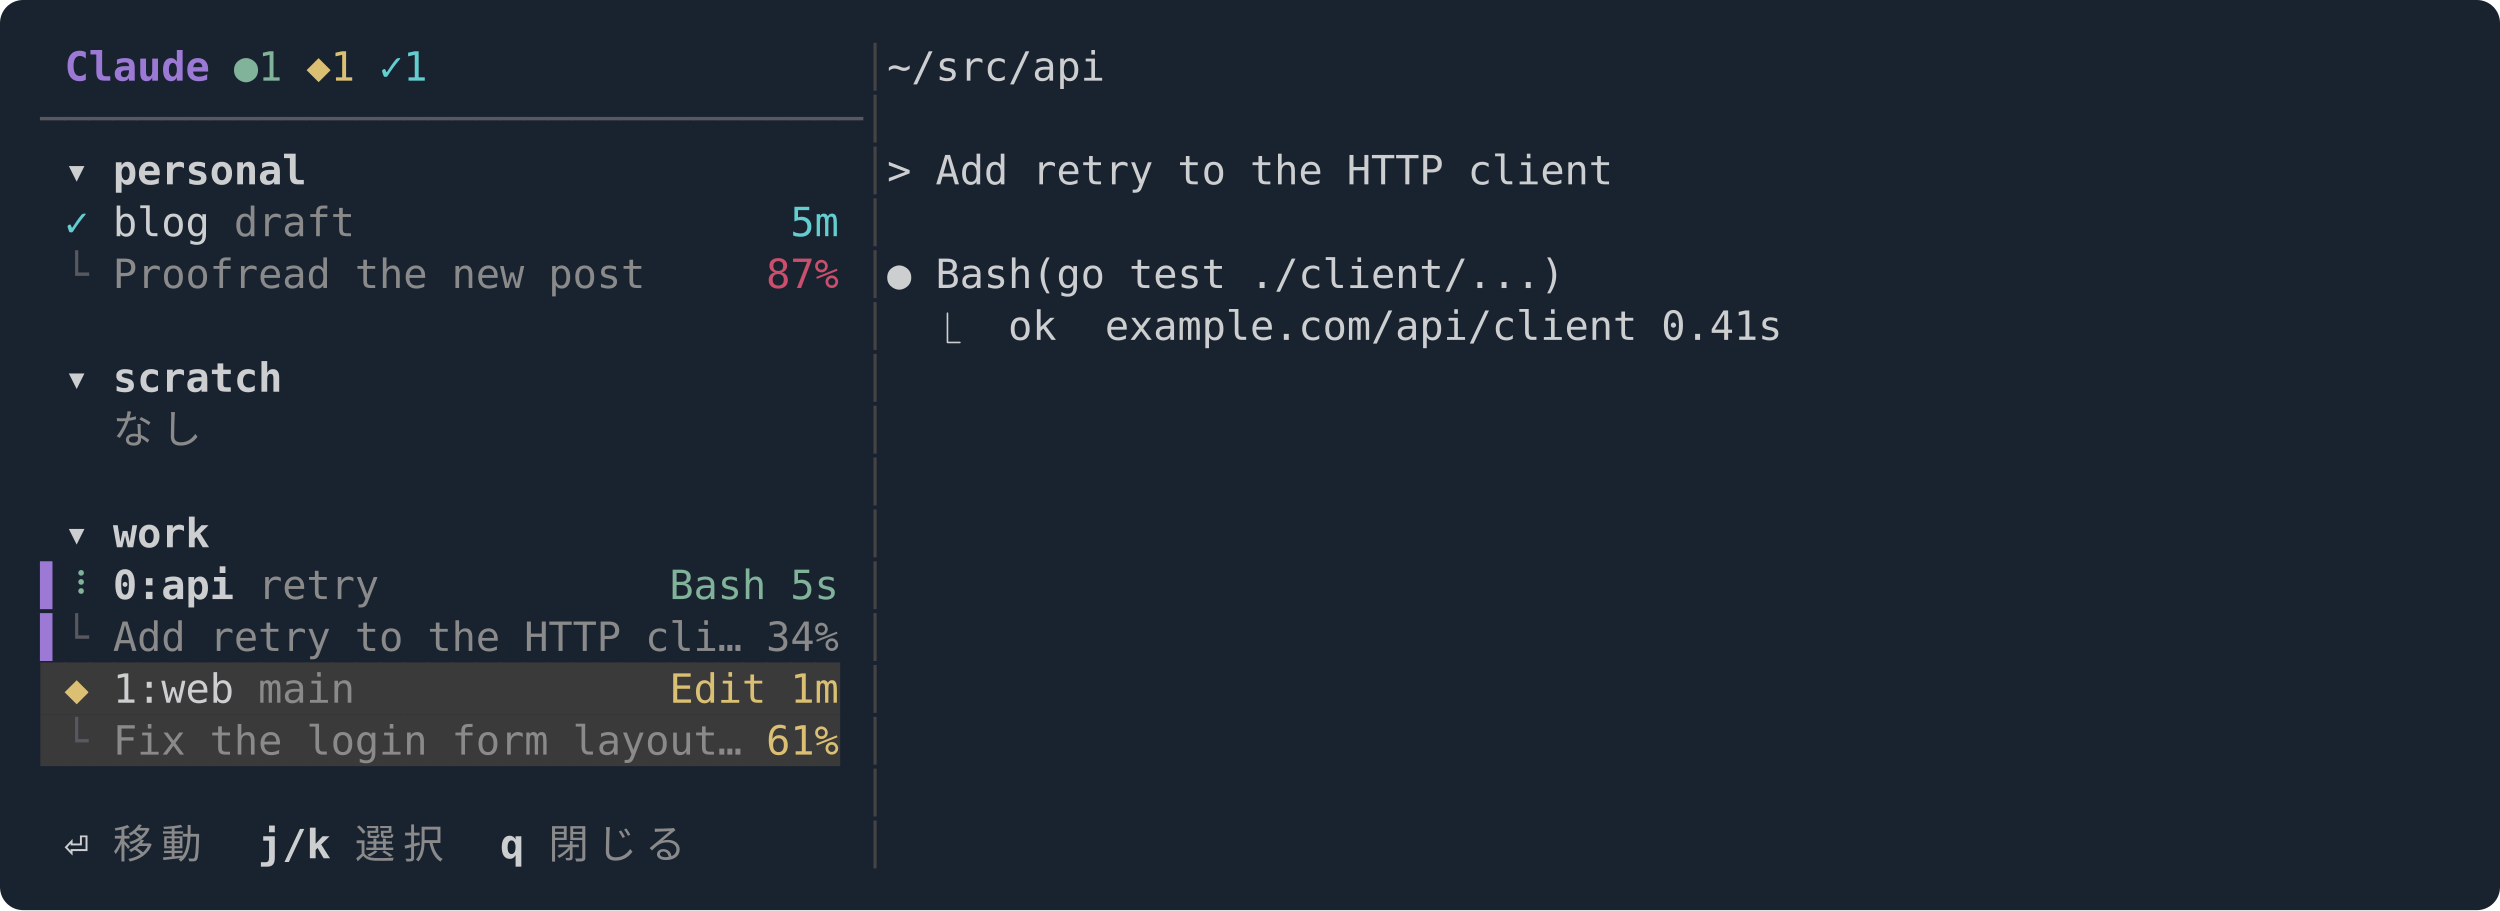
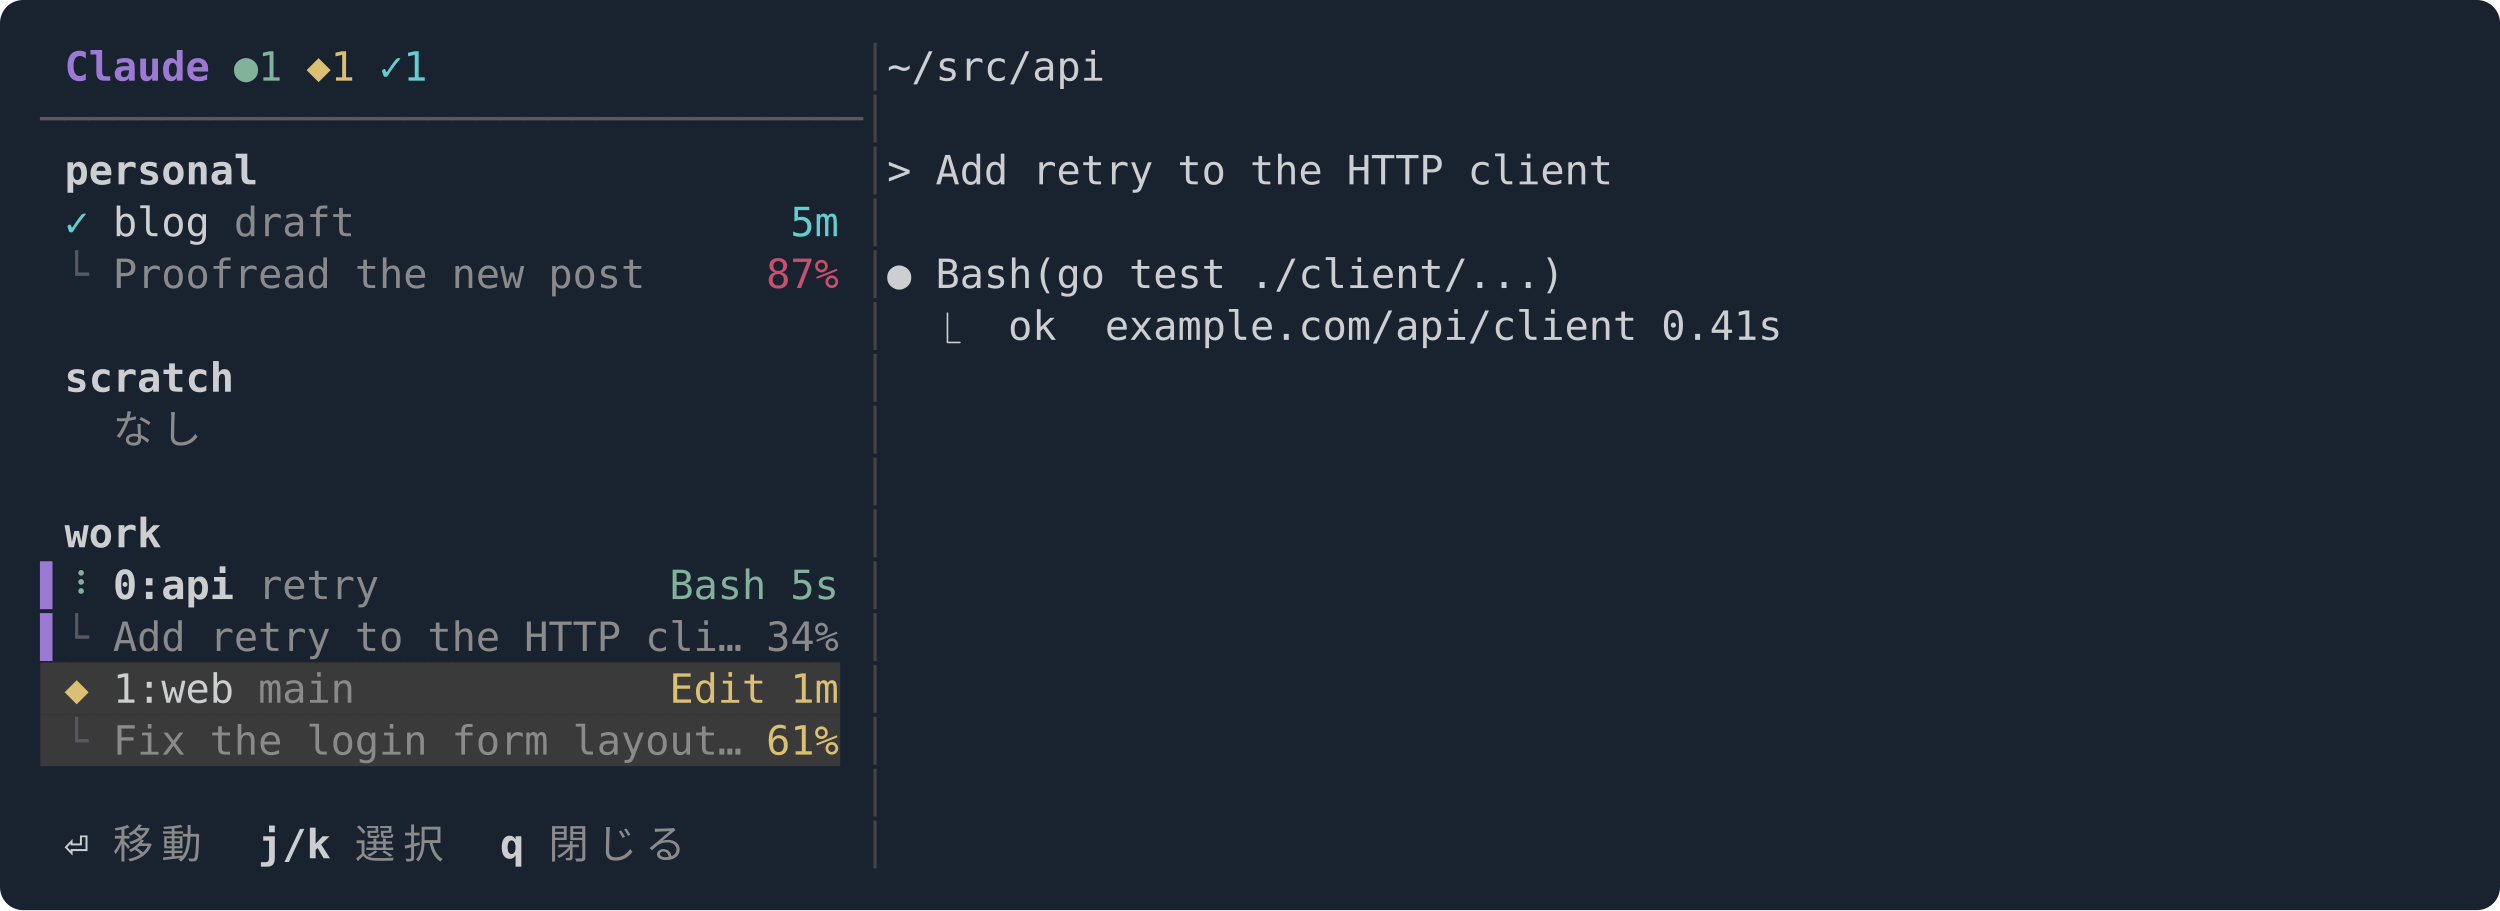
<svg xmlns="http://www.w3.org/2000/svg" width="868" height="316" font-family="Menlo, Monaco, 'DejaVu Sans Mono', monospace" font-size="14">
  <rect width="100%" height="100%" rx="8" fill="#192330" />
  <text x="22.4" y="28" fill="#9d79d6" font-weight="bold">C</text>
  <text x="30.8" y="28" fill="#9d79d6" font-weight="bold">l</text>
  <text x="39.2" y="28" fill="#9d79d6" font-weight="bold">a</text>
  <text x="47.6" y="28" fill="#9d79d6" font-weight="bold">u</text>
  <text x="56.0" y="28" fill="#9d79d6" font-weight="bold">d</text>
  <text x="64.4" y="28" fill="#9d79d6" font-weight="bold">e</text>
  <text x="81.2" y="28" fill="#81b29a">●</text>
  <text x="89.6" y="28" fill="#81b29a">1</text>
  <text x="106.4" y="28" fill="#dbc074">◆</text>
  <text x="114.8" y="28" fill="#dbc074">1</text>
  <text x="131.6" y="28" fill="#63cdcf">✓</text>
  <text x="140.0" y="28" fill="#63cdcf">1</text>
  <text x="299.6" y="28" fill="#444444">│</text>
  <text x="308.0" y="28" fill="#cdcecf">~</text>
  <text x="316.4" y="28" fill="#cdcecf">/</text>
  <text x="324.8" y="28" fill="#cdcecf">s</text>
  <text x="333.2" y="28" fill="#cdcecf">r</text>
  <text x="341.6" y="28" fill="#cdcecf">c</text>
  <text x="350.0" y="28" fill="#cdcecf">/</text>
  <text x="358.4" y="28" fill="#cdcecf">a</text>
  <text x="366.8" y="28" fill="#cdcecf">p</text>
  <text x="375.2" y="28" fill="#cdcecf">i</text>
  <text x="14.0" y="46" fill="#575860">─</text>
  <text x="22.4" y="46" fill="#575860">─</text>
  <text x="30.8" y="46" fill="#575860">─</text>
  <text x="39.2" y="46" fill="#575860">─</text>
  <text x="47.6" y="46" fill="#575860">─</text>
  <text x="56.0" y="46" fill="#575860">─</text>
  <text x="64.4" y="46" fill="#575860">─</text>
  <text x="72.8" y="46" fill="#575860">─</text>
  <text x="81.2" y="46" fill="#575860">─</text>
  <text x="89.6" y="46" fill="#575860">─</text>
  <text x="98.0" y="46" fill="#575860">─</text>
  <text x="106.4" y="46" fill="#575860">─</text>
  <text x="114.8" y="46" fill="#575860">─</text>
  <text x="123.2" y="46" fill="#575860">─</text>
  <text x="131.6" y="46" fill="#575860">─</text>
  <text x="140.0" y="46" fill="#575860">─</text>
  <text x="148.4" y="46" fill="#575860">─</text>
  <text x="156.8" y="46" fill="#575860">─</text>
  <text x="165.2" y="46" fill="#575860">─</text>
  <text x="173.6" y="46" fill="#575860">─</text>
  <text x="182.0" y="46" fill="#575860">─</text>
  <text x="190.4" y="46" fill="#575860">─</text>
  <text x="198.8" y="46" fill="#575860">─</text>
  <text x="207.2" y="46" fill="#575860">─</text>
  <text x="215.6" y="46" fill="#575860">─</text>
  <text x="224.0" y="46" fill="#575860">─</text>
  <text x="232.4" y="46" fill="#575860">─</text>
  <text x="240.8" y="46" fill="#575860">─</text>
  <text x="249.2" y="46" fill="#575860">─</text>
  <text x="257.6" y="46" fill="#575860">─</text>
  <text x="266.0" y="46" fill="#575860">─</text>
  <text x="274.4" y="46" fill="#575860">─</text>
  <text x="282.8" y="46" fill="#575860">─</text>
  <text x="291.2" y="46" fill="#575860">─</text>
  <text x="299.6" y="46" fill="#444444">│</text>
-   <text x="22.4" y="64" fill="#cdcecf" font-weight="bold">▾</text>
-   <text x="39.2" y="64" fill="#cdcecf" font-weight="bold">p</text>
-   <text x="47.6" y="64" fill="#cdcecf" font-weight="bold">e</text>
-   <text x="56.0" y="64" fill="#cdcecf" font-weight="bold">r</text>
-   <text x="64.4" y="64" fill="#cdcecf" font-weight="bold">s</text>
-   <text x="72.8" y="64" fill="#cdcecf" font-weight="bold">o</text>
-   <text x="81.2" y="64" fill="#cdcecf" font-weight="bold">n</text>
-   <text x="89.6" y="64" fill="#cdcecf" font-weight="bold">a</text>
-   <text x="98.0" y="64" fill="#cdcecf" font-weight="bold">l</text>
+   <text x="22.4" y="64" fill="#cdcecf" font-weight="bold">p</text>
+   <text x="30.8" y="64" fill="#cdcecf" font-weight="bold">e</text>
+   <text x="39.2" y="64" fill="#cdcecf" font-weight="bold">r</text>
+   <text x="47.6" y="64" fill="#cdcecf" font-weight="bold">s</text>
+   <text x="56.0" y="64" fill="#cdcecf" font-weight="bold">o</text>
+   <text x="64.4" y="64" fill="#cdcecf" font-weight="bold">n</text>
+   <text x="72.8" y="64" fill="#cdcecf" font-weight="bold">a</text>
+   <text x="81.2" y="64" fill="#cdcecf" font-weight="bold">l</text>
  <text x="299.6" y="64" fill="#444444">│</text>
  <text x="308.0" y="64" fill="#cdcecf">&gt;</text>
  <text x="324.8" y="64" fill="#cdcecf">A</text>
  <text x="333.2" y="64" fill="#cdcecf">d</text>
  <text x="341.6" y="64" fill="#cdcecf">d</text>
  <text x="358.4" y="64" fill="#cdcecf">r</text>
  <text x="366.8" y="64" fill="#cdcecf">e</text>
  <text x="375.2" y="64" fill="#cdcecf">t</text>
  <text x="383.6" y="64" fill="#cdcecf">r</text>
  <text x="392.0" y="64" fill="#cdcecf">y</text>
  <text x="408.8" y="64" fill="#cdcecf">t</text>
  <text x="417.2" y="64" fill="#cdcecf">o</text>
  <text x="434.0" y="64" fill="#cdcecf">t</text>
  <text x="442.4" y="64" fill="#cdcecf">h</text>
  <text x="450.8" y="64" fill="#cdcecf">e</text>
  <text x="467.6" y="64" fill="#cdcecf">H</text>
  <text x="476.0" y="64" fill="#cdcecf">T</text>
  <text x="484.4" y="64" fill="#cdcecf">T</text>
  <text x="492.8" y="64" fill="#cdcecf">P</text>
  <text x="509.6" y="64" fill="#cdcecf">c</text>
  <text x="518.0" y="64" fill="#cdcecf">l</text>
  <text x="526.4" y="64" fill="#cdcecf">i</text>
  <text x="534.8" y="64" fill="#cdcecf">e</text>
  <text x="543.2" y="64" fill="#cdcecf">n</text>
  <text x="551.6" y="64" fill="#cdcecf">t</text>
  <text x="22.4" y="82" fill="#63cdcf">✓</text>
  <text x="39.2" y="82" fill="#cdcecf">b</text>
  <text x="47.6" y="82" fill="#cdcecf">l</text>
  <text x="56.0" y="82" fill="#cdcecf">o</text>
  <text x="64.4" y="82" fill="#cdcecf">g</text>
  <text x="81.2" y="82" fill="#8a8a8a">d</text>
  <text x="89.6" y="82" fill="#8a8a8a">r</text>
  <text x="98.0" y="82" fill="#8a8a8a">a</text>
  <text x="106.4" y="82" fill="#8a8a8a">f</text>
  <text x="114.8" y="82" fill="#8a8a8a">t</text>
  <text x="274.4" y="82" fill="#63cdcf">5</text>
  <text x="282.8" y="82" fill="#63cdcf">m</text>
  <text x="299.6" y="82" fill="#444444">│</text>
  <text x="22.4" y="100" fill="#575860">└</text>
  <text x="39.2" y="100" fill="#8a8a8a">P</text>
  <text x="47.6" y="100" fill="#8a8a8a">r</text>
  <text x="56.0" y="100" fill="#8a8a8a">o</text>
  <text x="64.4" y="100" fill="#8a8a8a">o</text>
  <text x="72.8" y="100" fill="#8a8a8a">f</text>
  <text x="81.2" y="100" fill="#8a8a8a">r</text>
  <text x="89.6" y="100" fill="#8a8a8a">e</text>
  <text x="98.0" y="100" fill="#8a8a8a">a</text>
  <text x="106.4" y="100" fill="#8a8a8a">d</text>
  <text x="123.2" y="100" fill="#8a8a8a">t</text>
  <text x="131.6" y="100" fill="#8a8a8a">h</text>
  <text x="140.0" y="100" fill="#8a8a8a">e</text>
  <text x="156.8" y="100" fill="#8a8a8a">n</text>
  <text x="165.2" y="100" fill="#8a8a8a">e</text>
  <text x="173.6" y="100" fill="#8a8a8a">w</text>
  <text x="190.4" y="100" fill="#8a8a8a">p</text>
  <text x="198.8" y="100" fill="#8a8a8a">o</text>
  <text x="207.2" y="100" fill="#8a8a8a">s</text>
  <text x="215.6" y="100" fill="#8a8a8a">t</text>
  <text x="266.0" y="100" fill="#c94f6d">8</text>
  <text x="274.4" y="100" fill="#c94f6d">7</text>
  <text x="282.8" y="100" fill="#c94f6d">%</text>
  <text x="299.6" y="100" fill="#444444">│</text>
  <text x="308.0" y="100" fill="#cdcecf">●</text>
  <text x="324.8" y="100" fill="#cdcecf">B</text>
  <text x="333.2" y="100" fill="#cdcecf">a</text>
  <text x="341.6" y="100" fill="#cdcecf">s</text>
  <text x="350.0" y="100" fill="#cdcecf">h</text>
  <text x="358.4" y="100" fill="#cdcecf">(</text>
  <text x="366.8" y="100" fill="#cdcecf">g</text>
  <text x="375.2" y="100" fill="#cdcecf">o</text>
  <text x="392.0" y="100" fill="#cdcecf">t</text>
  <text x="400.4" y="100" fill="#cdcecf">e</text>
  <text x="408.8" y="100" fill="#cdcecf">s</text>
  <text x="417.2" y="100" fill="#cdcecf">t</text>
  <text x="434.0" y="100" fill="#cdcecf">.</text>
  <text x="442.4" y="100" fill="#cdcecf">/</text>
  <text x="450.8" y="100" fill="#cdcecf">c</text>
  <text x="459.2" y="100" fill="#cdcecf">l</text>
  <text x="467.6" y="100" fill="#cdcecf">i</text>
  <text x="476.0" y="100" fill="#cdcecf">e</text>
  <text x="484.4" y="100" fill="#cdcecf">n</text>
  <text x="492.8" y="100" fill="#cdcecf">t</text>
  <text x="501.2" y="100" fill="#cdcecf">/</text>
  <text x="509.6" y="100" fill="#cdcecf">.</text>
  <text x="518.0" y="100" fill="#cdcecf">.</text>
  <text x="526.4" y="100" fill="#cdcecf">.</text>
  <text x="534.8" y="100" fill="#cdcecf">)</text>
  <text x="299.6" y="118" fill="#444444">│</text>
  <text x="324.8" y="118" fill="#cdcecf">⎿</text>
  <text x="350.0" y="118" fill="#cdcecf">o</text>
  <text x="358.4" y="118" fill="#cdcecf">k</text>
  <text x="383.6" y="118" fill="#cdcecf">e</text>
  <text x="392.0" y="118" fill="#cdcecf">x</text>
  <text x="400.4" y="118" fill="#cdcecf">a</text>
  <text x="408.8" y="118" fill="#cdcecf">m</text>
  <text x="417.2" y="118" fill="#cdcecf">p</text>
  <text x="425.6" y="118" fill="#cdcecf">l</text>
  <text x="434.0" y="118" fill="#cdcecf">e</text>
  <text x="442.4" y="118" fill="#cdcecf">.</text>
  <text x="450.8" y="118" fill="#cdcecf">c</text>
  <text x="459.2" y="118" fill="#cdcecf">o</text>
  <text x="467.6" y="118" fill="#cdcecf">m</text>
  <text x="476.0" y="118" fill="#cdcecf">/</text>
  <text x="484.4" y="118" fill="#cdcecf">a</text>
  <text x="492.8" y="118" fill="#cdcecf">p</text>
  <text x="501.2" y="118" fill="#cdcecf">i</text>
  <text x="509.6" y="118" fill="#cdcecf">/</text>
  <text x="518.0" y="118" fill="#cdcecf">c</text>
  <text x="526.4" y="118" fill="#cdcecf">l</text>
  <text x="534.8" y="118" fill="#cdcecf">i</text>
  <text x="543.2" y="118" fill="#cdcecf">e</text>
  <text x="551.6" y="118" fill="#cdcecf">n</text>
  <text x="560.0" y="118" fill="#cdcecf">t</text>
  <text x="576.8" y="118" fill="#cdcecf">0</text>
  <text x="585.2" y="118" fill="#cdcecf">.</text>
  <text x="593.6" y="118" fill="#cdcecf">4</text>
  <text x="602.0" y="118" fill="#cdcecf">1</text>
  <text x="610.4" y="118" fill="#cdcecf">s</text>
-   <text x="22.4" y="136" fill="#cdcecf" font-weight="bold">▾</text>
-   <text x="39.2" y="136" fill="#cdcecf" font-weight="bold">s</text>
-   <text x="47.6" y="136" fill="#cdcecf" font-weight="bold">c</text>
-   <text x="56.0" y="136" fill="#cdcecf" font-weight="bold">r</text>
-   <text x="64.4" y="136" fill="#cdcecf" font-weight="bold">a</text>
-   <text x="72.8" y="136" fill="#cdcecf" font-weight="bold">t</text>
-   <text x="81.2" y="136" fill="#cdcecf" font-weight="bold">c</text>
-   <text x="89.6" y="136" fill="#cdcecf" font-weight="bold">h</text>
+   <text x="22.4" y="136" fill="#cdcecf" font-weight="bold">s</text>
+   <text x="30.8" y="136" fill="#cdcecf" font-weight="bold">c</text>
+   <text x="39.2" y="136" fill="#cdcecf" font-weight="bold">r</text>
+   <text x="47.6" y="136" fill="#cdcecf" font-weight="bold">a</text>
+   <text x="56.0" y="136" fill="#cdcecf" font-weight="bold">t</text>
+   <text x="64.4" y="136" fill="#cdcecf" font-weight="bold">c</text>
+   <text x="72.8" y="136" fill="#cdcecf" font-weight="bold">h</text>
  <text x="299.6" y="136" fill="#444444">│</text>
  <text x="39.2" y="154" fill="#8a8a8a">な</text>
  <text x="56.0" y="154" fill="#8a8a8a">し</text>
  <text x="299.6" y="154" fill="#444444">│</text>
  <text x="299.6" y="172" fill="#444444">│</text>
-   <text x="22.4" y="190" fill="#cdcecf" font-weight="bold">▾</text>
-   <text x="39.2" y="190" fill="#cdcecf" font-weight="bold">w</text>
-   <text x="47.6" y="190" fill="#cdcecf" font-weight="bold">o</text>
-   <text x="56.0" y="190" fill="#cdcecf" font-weight="bold">r</text>
-   <text x="64.4" y="190" fill="#cdcecf" font-weight="bold">k</text>
+   <text x="22.4" y="190" fill="#cdcecf" font-weight="bold">w</text>
+   <text x="30.8" y="190" fill="#cdcecf" font-weight="bold">o</text>
+   <text x="39.2" y="190" fill="#cdcecf" font-weight="bold">r</text>
+   <text x="47.6" y="190" fill="#cdcecf" font-weight="bold">k</text>
  <text x="299.6" y="190" fill="#444444">│</text>
  <text x="14.0" y="208" fill="#9d79d6">▌</text>
  <text x="22.4" y="208" fill="#81b29a">⠸</text>
  <text x="39.2" y="208" fill="#cdcecf" font-weight="bold">0</text>
  <text x="47.6" y="208" fill="#cdcecf" font-weight="bold">:</text>
  <text x="56.0" y="208" fill="#cdcecf" font-weight="bold">a</text>
  <text x="64.4" y="208" fill="#cdcecf" font-weight="bold">p</text>
  <text x="72.8" y="208" fill="#cdcecf" font-weight="bold">i</text>
  <text x="89.6" y="208" fill="#8a8a8a">r</text>
  <text x="98.0" y="208" fill="#8a8a8a">e</text>
  <text x="106.4" y="208" fill="#8a8a8a">t</text>
  <text x="114.8" y="208" fill="#8a8a8a">r</text>
  <text x="123.2" y="208" fill="#8a8a8a">y</text>
  <text x="232.4" y="208" fill="#81b29a">B</text>
  <text x="240.8" y="208" fill="#81b29a">a</text>
  <text x="249.2" y="208" fill="#81b29a">s</text>
  <text x="257.6" y="208" fill="#81b29a">h</text>
  <text x="274.4" y="208" fill="#81b29a">5</text>
  <text x="282.8" y="208" fill="#81b29a">s</text>
  <text x="299.6" y="208" fill="#444444">│</text>
  <text x="14.0" y="226" fill="#9d79d6">▌</text>
  <text x="22.4" y="226" fill="#575860">└</text>
  <text x="39.2" y="226" fill="#8a8a8a">A</text>
  <text x="47.6" y="226" fill="#8a8a8a">d</text>
  <text x="56.0" y="226" fill="#8a8a8a">d</text>
  <text x="72.8" y="226" fill="#8a8a8a">r</text>
  <text x="81.2" y="226" fill="#8a8a8a">e</text>
  <text x="89.6" y="226" fill="#8a8a8a">t</text>
  <text x="98.0" y="226" fill="#8a8a8a">r</text>
  <text x="106.4" y="226" fill="#8a8a8a">y</text>
  <text x="123.2" y="226" fill="#8a8a8a">t</text>
  <text x="131.6" y="226" fill="#8a8a8a">o</text>
  <text x="148.4" y="226" fill="#8a8a8a">t</text>
  <text x="156.8" y="226" fill="#8a8a8a">h</text>
  <text x="165.2" y="226" fill="#8a8a8a">e</text>
  <text x="182.0" y="226" fill="#8a8a8a">H</text>
  <text x="190.4" y="226" fill="#8a8a8a">T</text>
  <text x="198.8" y="226" fill="#8a8a8a">T</text>
  <text x="207.2" y="226" fill="#8a8a8a">P</text>
  <text x="224.0" y="226" fill="#8a8a8a">c</text>
  <text x="232.4" y="226" fill="#8a8a8a">l</text>
  <text x="240.8" y="226" fill="#8a8a8a">i</text>
  <text x="249.2" y="226" fill="#8a8a8a">…</text>
  <text x="266.0" y="226" fill="#8a8a8a">3</text>
  <text x="274.4" y="226" fill="#8a8a8a">4</text>
  <text x="282.8" y="226" fill="#8a8a8a">%</text>
  <text x="299.6" y="226" fill="#444444">│</text>
  <rect x="14.0" y="230" width="8.9" height="18" fill="#3a3a3a" />
  <rect x="22.4" y="230" width="8.9" height="18" fill="#3a3a3a" />
  <text x="22.4" y="244" fill="#dbc074" font-weight="bold">◆</text>
  <rect x="30.8" y="230" width="8.9" height="18" fill="#3a3a3a" />
  <rect x="39.2" y="230" width="8.9" height="18" fill="#3a3a3a" />
  <text x="39.2" y="244" fill="#cdcecf">1</text>
  <rect x="47.6" y="230" width="8.9" height="18" fill="#3a3a3a" />
  <text x="47.6" y="244" fill="#cdcecf">:</text>
  <rect x="56.0" y="230" width="8.9" height="18" fill="#3a3a3a" />
  <text x="56.0" y="244" fill="#cdcecf">w</text>
  <rect x="64.4" y="230" width="8.9" height="18" fill="#3a3a3a" />
  <text x="64.4" y="244" fill="#cdcecf">e</text>
  <rect x="72.8" y="230" width="8.9" height="18" fill="#3a3a3a" />
  <text x="72.8" y="244" fill="#cdcecf">b</text>
  <rect x="81.2" y="230" width="8.9" height="18" fill="#3a3a3a" />
  <rect x="89.6" y="230" width="8.9" height="18" fill="#3a3a3a" />
  <text x="89.6" y="244" fill="#8a8a8a">m</text>
  <rect x="98.0" y="230" width="8.9" height="18" fill="#3a3a3a" />
  <text x="98.0" y="244" fill="#8a8a8a">a</text>
  <rect x="106.4" y="230" width="8.9" height="18" fill="#3a3a3a" />
  <text x="106.4" y="244" fill="#8a8a8a">i</text>
  <rect x="114.8" y="230" width="8.9" height="18" fill="#3a3a3a" />
  <text x="114.8" y="244" fill="#8a8a8a">n</text>
  <rect x="123.2" y="230" width="8.9" height="18" fill="#3a3a3a" />
  <rect x="131.6" y="230" width="8.9" height="18" fill="#3a3a3a" />
  <rect x="140.0" y="230" width="8.9" height="18" fill="#3a3a3a" />
  <rect x="148.4" y="230" width="8.9" height="18" fill="#3a3a3a" />
  <rect x="156.8" y="230" width="8.9" height="18" fill="#3a3a3a" />
  <rect x="165.2" y="230" width="8.9" height="18" fill="#3a3a3a" />
  <rect x="173.6" y="230" width="8.9" height="18" fill="#3a3a3a" />
  <rect x="182.0" y="230" width="8.9" height="18" fill="#3a3a3a" />
  <rect x="190.4" y="230" width="8.9" height="18" fill="#3a3a3a" />
  <rect x="198.8" y="230" width="8.9" height="18" fill="#3a3a3a" />
  <rect x="207.2" y="230" width="8.9" height="18" fill="#3a3a3a" />
  <rect x="215.6" y="230" width="8.9" height="18" fill="#3a3a3a" />
  <rect x="224.0" y="230" width="8.9" height="18" fill="#3a3a3a" />
  <rect x="232.4" y="230" width="8.9" height="18" fill="#3a3a3a" />
  <text x="232.4" y="244" fill="#dbc074">E</text>
  <rect x="240.8" y="230" width="8.9" height="18" fill="#3a3a3a" />
  <text x="240.8" y="244" fill="#dbc074">d</text>
  <rect x="249.2" y="230" width="8.9" height="18" fill="#3a3a3a" />
  <text x="249.2" y="244" fill="#dbc074">i</text>
  <rect x="257.6" y="230" width="8.9" height="18" fill="#3a3a3a" />
  <text x="257.6" y="244" fill="#dbc074">t</text>
  <rect x="266.0" y="230" width="8.9" height="18" fill="#3a3a3a" />
  <rect x="274.4" y="230" width="8.9" height="18" fill="#3a3a3a" />
  <text x="274.4" y="244" fill="#dbc074">1</text>
  <rect x="282.8" y="230" width="8.9" height="18" fill="#3a3a3a" />
  <text x="282.8" y="244" fill="#dbc074">m</text>
  <text x="299.6" y="244" fill="#444444">│</text>
  <rect x="14.0" y="248" width="8.9" height="18" fill="#3a3a3a" />
  <rect x="22.4" y="248" width="8.9" height="18" fill="#3a3a3a" />
  <text x="22.4" y="262" fill="#575860">└</text>
  <rect x="30.8" y="248" width="8.9" height="18" fill="#3a3a3a" />
  <rect x="39.2" y="248" width="8.9" height="18" fill="#3a3a3a" />
  <text x="39.2" y="262" fill="#8a8a8a">F</text>
  <rect x="47.6" y="248" width="8.9" height="18" fill="#3a3a3a" />
  <text x="47.6" y="262" fill="#8a8a8a">i</text>
  <rect x="56.0" y="248" width="8.9" height="18" fill="#3a3a3a" />
  <text x="56.0" y="262" fill="#8a8a8a">x</text>
  <rect x="64.4" y="248" width="8.9" height="18" fill="#3a3a3a" />
  <rect x="72.8" y="248" width="8.9" height="18" fill="#3a3a3a" />
  <text x="72.8" y="262" fill="#8a8a8a">t</text>
  <rect x="81.2" y="248" width="8.9" height="18" fill="#3a3a3a" />
  <text x="81.2" y="262" fill="#8a8a8a">h</text>
  <rect x="89.6" y="248" width="8.9" height="18" fill="#3a3a3a" />
  <text x="89.6" y="262" fill="#8a8a8a">e</text>
  <rect x="98.0" y="248" width="8.9" height="18" fill="#3a3a3a" />
  <rect x="106.4" y="248" width="8.9" height="18" fill="#3a3a3a" />
  <text x="106.4" y="262" fill="#8a8a8a">l</text>
  <rect x="114.8" y="248" width="8.9" height="18" fill="#3a3a3a" />
  <text x="114.8" y="262" fill="#8a8a8a">o</text>
  <rect x="123.2" y="248" width="8.9" height="18" fill="#3a3a3a" />
  <text x="123.2" y="262" fill="#8a8a8a">g</text>
  <rect x="131.6" y="248" width="8.9" height="18" fill="#3a3a3a" />
  <text x="131.6" y="262" fill="#8a8a8a">i</text>
  <rect x="140.0" y="248" width="8.9" height="18" fill="#3a3a3a" />
  <text x="140.0" y="262" fill="#8a8a8a">n</text>
  <rect x="148.4" y="248" width="8.9" height="18" fill="#3a3a3a" />
  <rect x="156.8" y="248" width="8.9" height="18" fill="#3a3a3a" />
  <text x="156.8" y="262" fill="#8a8a8a">f</text>
  <rect x="165.2" y="248" width="8.9" height="18" fill="#3a3a3a" />
  <text x="165.2" y="262" fill="#8a8a8a">o</text>
  <rect x="173.6" y="248" width="8.9" height="18" fill="#3a3a3a" />
  <text x="173.6" y="262" fill="#8a8a8a">r</text>
  <rect x="182.0" y="248" width="8.9" height="18" fill="#3a3a3a" />
  <text x="182.0" y="262" fill="#8a8a8a">m</text>
  <rect x="190.4" y="248" width="8.9" height="18" fill="#3a3a3a" />
  <rect x="198.8" y="248" width="8.9" height="18" fill="#3a3a3a" />
  <text x="198.8" y="262" fill="#8a8a8a">l</text>
  <rect x="207.2" y="248" width="8.9" height="18" fill="#3a3a3a" />
  <text x="207.2" y="262" fill="#8a8a8a">a</text>
  <rect x="215.6" y="248" width="8.9" height="18" fill="#3a3a3a" />
  <text x="215.6" y="262" fill="#8a8a8a">y</text>
  <rect x="224.0" y="248" width="8.9" height="18" fill="#3a3a3a" />
  <text x="224.0" y="262" fill="#8a8a8a">o</text>
  <rect x="232.4" y="248" width="8.9" height="18" fill="#3a3a3a" />
  <text x="232.4" y="262" fill="#8a8a8a">u</text>
  <rect x="240.8" y="248" width="8.9" height="18" fill="#3a3a3a" />
  <text x="240.8" y="262" fill="#8a8a8a">t</text>
  <rect x="249.2" y="248" width="8.9" height="18" fill="#3a3a3a" />
  <text x="249.2" y="262" fill="#8a8a8a">…</text>
  <rect x="257.6" y="248" width="8.9" height="18" fill="#3a3a3a" />
  <rect x="266.0" y="248" width="8.9" height="18" fill="#3a3a3a" />
  <text x="266.0" y="262" fill="#dbc074">6</text>
  <rect x="274.4" y="248" width="8.9" height="18" fill="#3a3a3a" />
  <text x="274.4" y="262" fill="#dbc074">1</text>
  <rect x="282.8" y="248" width="8.9" height="18" fill="#3a3a3a" />
  <text x="282.8" y="262" fill="#dbc074">%</text>
  <text x="299.6" y="262" fill="#444444">│</text>
  <text x="299.6" y="280" fill="#444444">│</text>
  <text x="22.4" y="298" fill="#cdcecf" font-weight="bold">⏎</text>
  <text x="39.2" y="298" fill="#8a8a8a">移</text>
  <text x="56.0" y="298" fill="#8a8a8a">動</text>
  <text x="89.6" y="298" fill="#cdcecf" font-weight="bold">j</text>
  <text x="98.0" y="298" fill="#cdcecf" font-weight="bold">/</text>
  <text x="106.4" y="298" fill="#cdcecf" font-weight="bold">k</text>
  <text x="123.2" y="298" fill="#8a8a8a">選</text>
  <text x="140.0" y="298" fill="#8a8a8a">択</text>
  <text x="173.6" y="298" fill="#cdcecf" font-weight="bold">q</text>
  <text x="190.4" y="298" fill="#8a8a8a">閉</text>
  <text x="207.2" y="298" fill="#8a8a8a">じ</text>
  <text x="224.0" y="298" fill="#8a8a8a">る</text>
  <text x="299.6" y="298" fill="#444444">│</text>
</svg>
